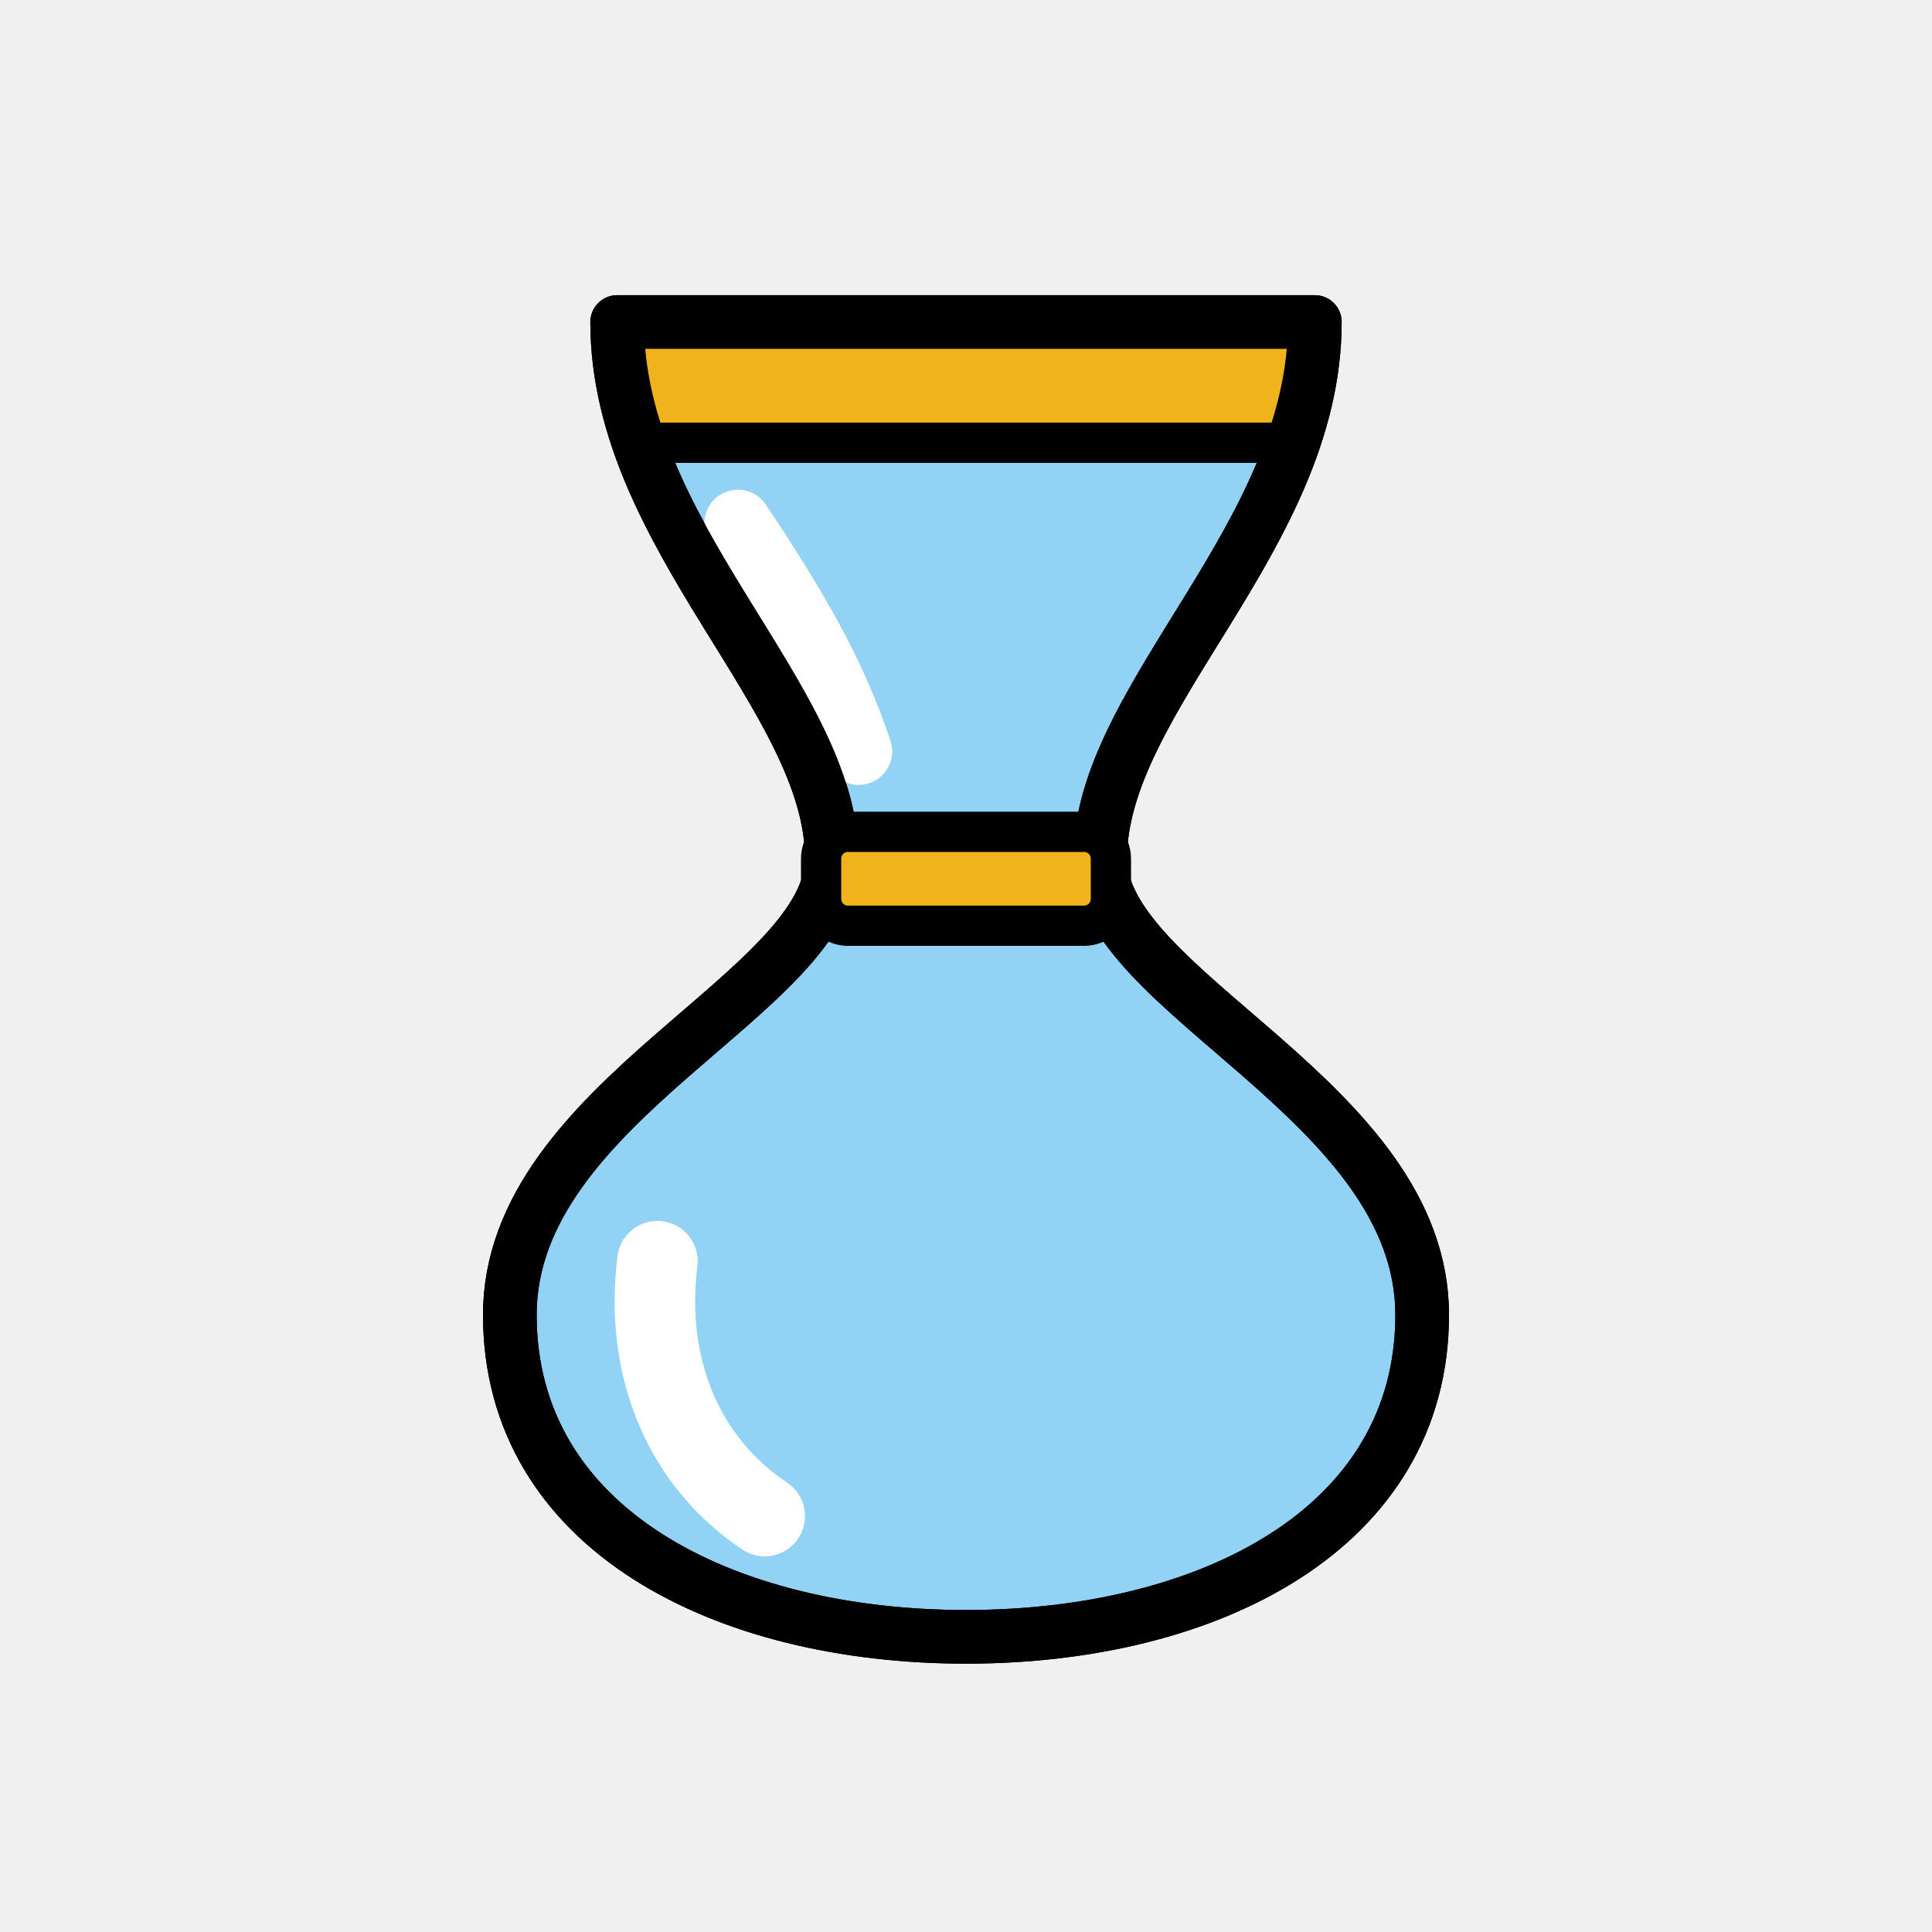
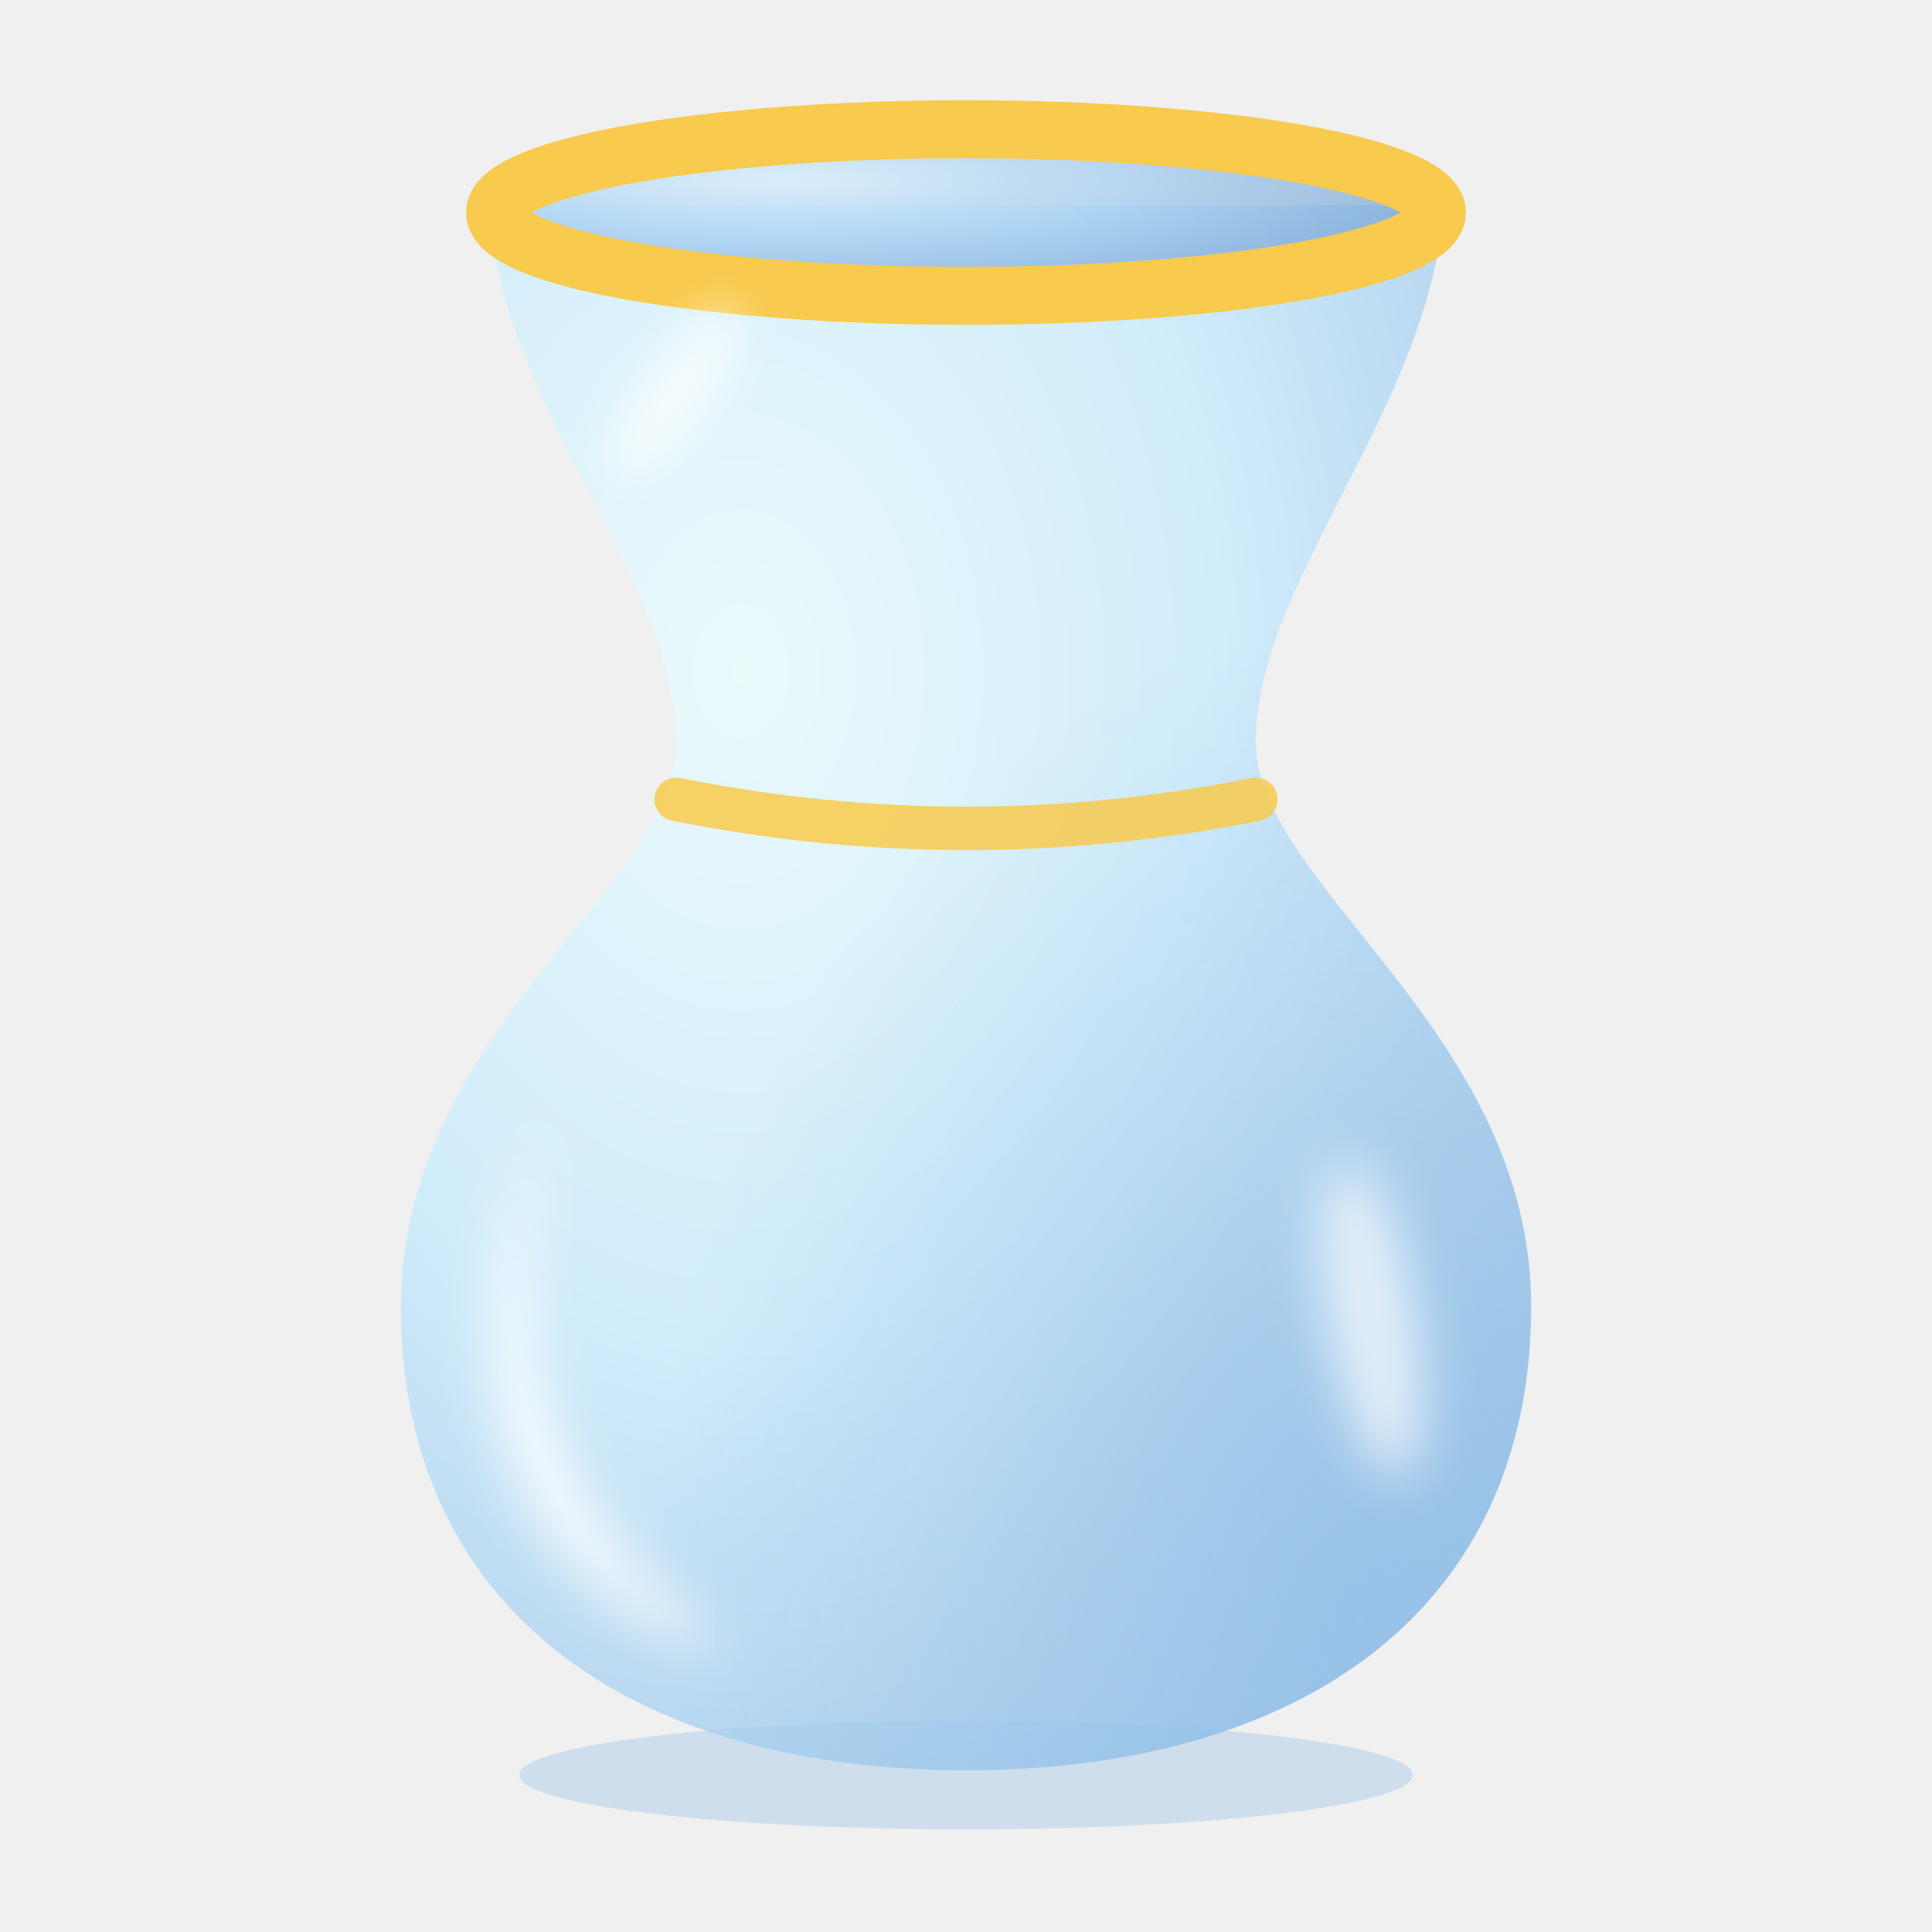
- <svg xmlns="http://www.w3.org/2000/svg" viewBox="0 0 72 72">
-   <g stroke="#000" stroke-width="2" stroke-linecap="round" stroke-linejoin="round">
-     <path d="M23,12 L49,12 C49,20 41,26 41,32 C41,37 53,41 53,49 C53,57 45,61 36,61 C27,61 19,57 19,49 C19,41 31,37 31,32 C31,26 23,20 23,12 Z" fill="#92D3F5" />
-     <path d="M23.4,12 L48.6,12 L48,16.5 L24,16.5 Z" fill="#F1B31C" stroke="none" />
-     <path d="M24.5,47 C24,51 25.5,54.5 28.5,56.5" fill="none" stroke="#FFF" stroke-width="3" />
-     <path d="M27.5,19.5 C29.5,22.5 31,25 32,28" fill="none" stroke="#FFF" stroke-width="2.5" />
-     <path d="M23,12 L49,12 C49,20 41,26 41,32 C41,37 53,41 53,49 C53,57 45,61 36,61 C27,61 19,57 19,49 C19,41 31,37 31,32 C31,26 23,20 23,12 Z" fill="none" />
-     <line x1="24" y1="16.5" x2="48" y2="16.5" stroke-width="1.5" />
-     <rect x="30.6" y="31" width="10.8" height="3.5" rx="1" fill="#F1B31C" stroke-width="1.5" />
+ <svg xmlns="http://www.w3.org/2000/svg" width="32" height="32" viewBox="0 0 32 32" fill="none">
+   <ellipse cx="16" cy="29.4" rx="7.4" ry="0.9" fill="#8FBDE6" fill-opacity="0.35" />
+   <path d="M8.08 3.4L23.92 3.4C23.68 6.76 20.8 9.64 20.8 12.28C20.8 14.68 25.36 17.08 25.36 21.64C25.36 26.68 21.52 29.32 16 29.32C10.48 29.32 6.64 26.68 6.64 21.64C6.64 17.08 11.2 14.68 11.2 12.28C11.2 9.64 8.32 6.76 8.08 3.4Z" fill="url(#armudu_fill1)" fill-opacity="0.75" />
+   <path d="M8.08 3.4L23.92 3.4C23.68 6.76 20.8 9.64 20.8 12.28C20.8 14.68 25.36 17.08 25.36 21.64C25.36 26.68 21.52 29.32 16 29.32C10.48 29.32 6.64 26.68 6.64 21.64C6.64 17.08 11.2 14.68 11.2 12.28C11.2 9.64 8.32 6.76 8.08 3.4Z" fill="url(#armudu_fill2)" />
+   <ellipse cx="16" cy="3.64" rx="7.56" ry="1.32" fill="url(#armudu_fill3)" fill-opacity="0.7" />
+   <path d="M23.8 3.52C23.8 4.28 20.31 4.9 16 4.9C11.69 4.9 8.2 4.28 8.2 3.52C8.2 2.76 11.69 2.14 16 2.14C20.31 2.14 23.8 2.76 23.8 3.52Z" stroke="#F8CA4D" stroke-width="0.96" stroke-linecap="round" stroke-linejoin="round" />
+   <path d="M11.2 13.24Q16 14.2 20.8 13.24" stroke="#F8CA4D" stroke-width="0.72" stroke-linecap="round" stroke-linejoin="round" stroke-opacity="0.85" />
+   <g filter="url(#armudu_blur042)">
+     <path d="M9.04 18.52C8.08 22.12 9.28 25.48 12.16 27.4C9.04 26.68 6.88 23.32 9.04 18.52Z" fill="#FFFFFF" fill-opacity="0.9" />
  </g>
+   <g filter="url(#armudu_blur042)">
+     <ellipse cx="22.72" cy="21.88" rx="0.72" ry="2.64" fill="#FFFFFF" fill-opacity="0.7" transform="rotate(-10 22.72 21.88)" />
+   </g>
+   <g filter="url(#armudu_blur036)">
+     <ellipse cx="11.2" cy="6.52" rx="0.54" ry="1.68" fill="#FFFFFF" fill-opacity="0.7" transform="rotate(35 11.2 6.52)" />
+   </g>
+   <defs>
+     <radialGradient id="armudu_fill1" cx="0.3" cy="0.3" r="0.85">
+       <stop stop-color="#E8FDFF" />
+       <stop offset="0.5" stop-color="#C7EBFF" />
+       <stop offset="1" stop-color="#8FBDE6" />
+     </radialGradient>
+     <radialGradient id="armudu_fill2" cx="0.85" cy="0.9" r="0.7">
+       <stop stop-color="#8FBDE6" stop-opacity="0.7" />
+       <stop offset="0.9" stop-color="#8FBDE6" stop-opacity="0" />
+     </radialGradient>
+     <radialGradient id="armudu_fill3" cx="0.3" cy="0.25" r="0.8">
+       <stop stop-color="#D0EDFF" />
+       <stop offset="0.5" stop-color="#9CC8EE" />
+       <stop offset="1" stop-color="#6E99CC" />
+     </radialGradient>
+     <filter id="armudu_blur042" x="0" y="0" width="32" height="32" filterUnits="userSpaceOnUse" color-interpolation-filters="sRGB">
+       <feGaussianBlur stdDeviation="0.42" />
+     </filter>
+     <filter id="armudu_blur036" x="0" y="0" width="32" height="32" filterUnits="userSpaceOnUse" color-interpolation-filters="sRGB">
+       <feGaussianBlur stdDeviation="0.36" />
+     </filter>
+   </defs>
</svg>
